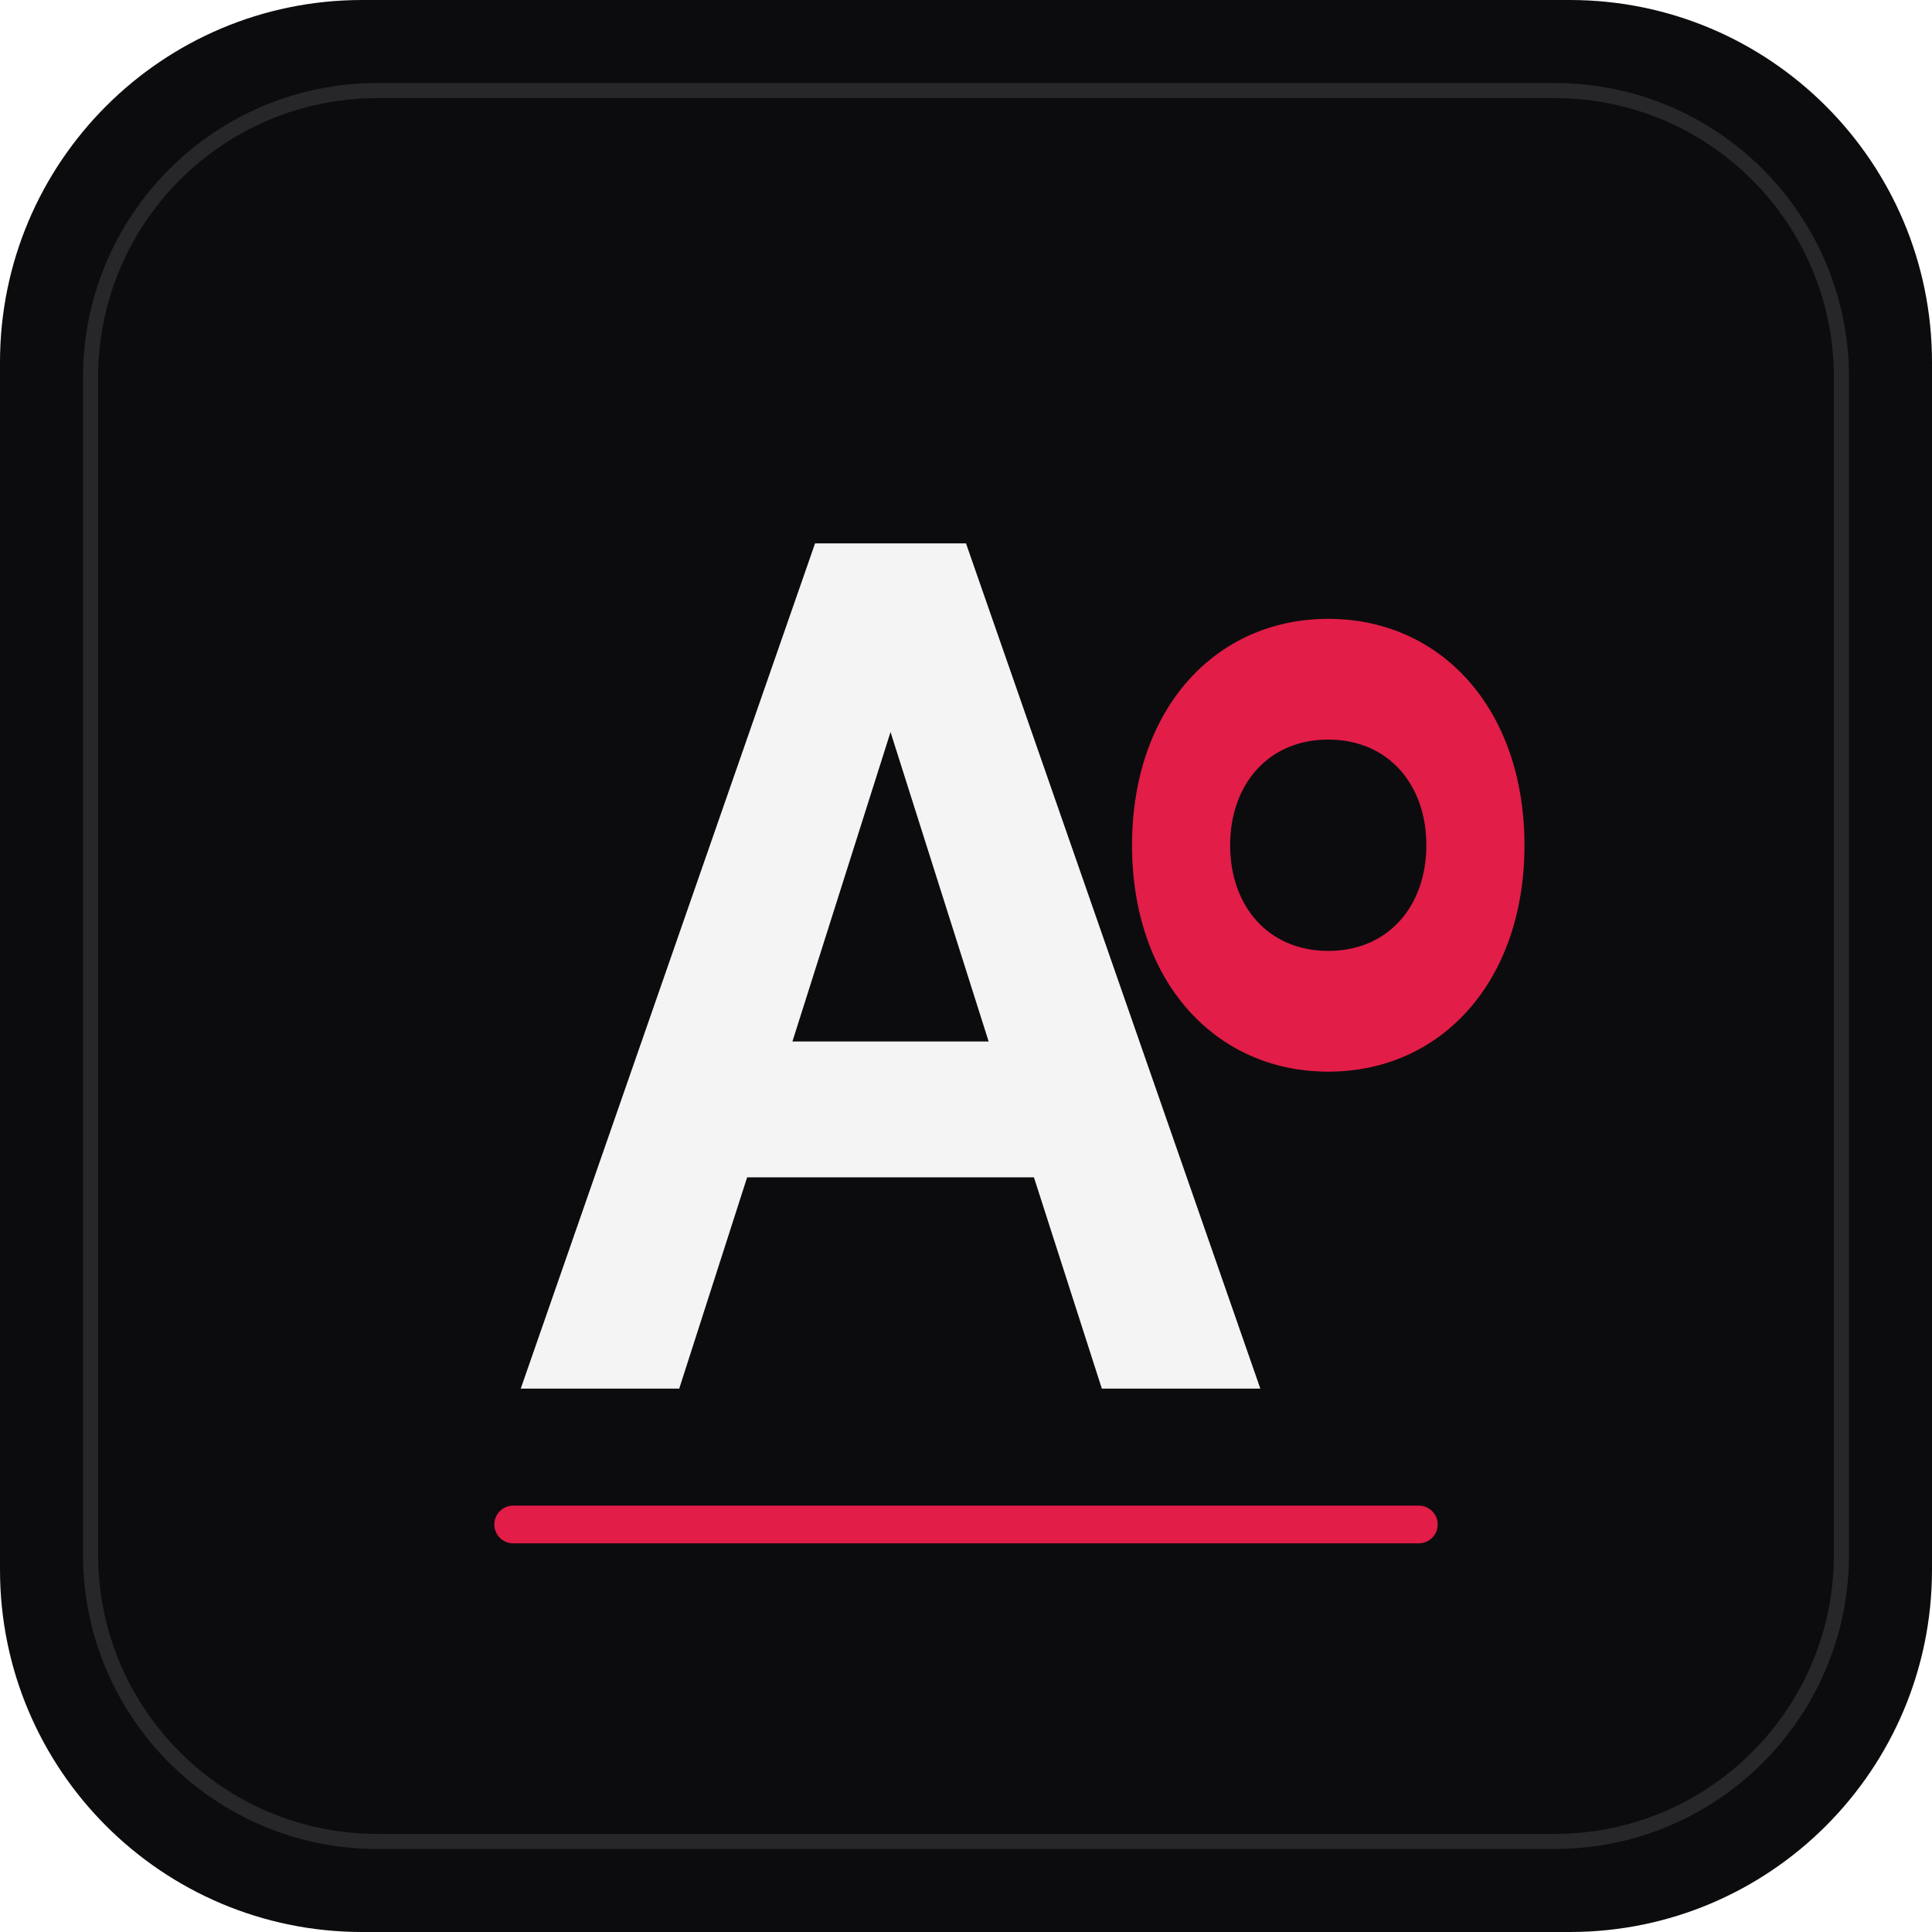
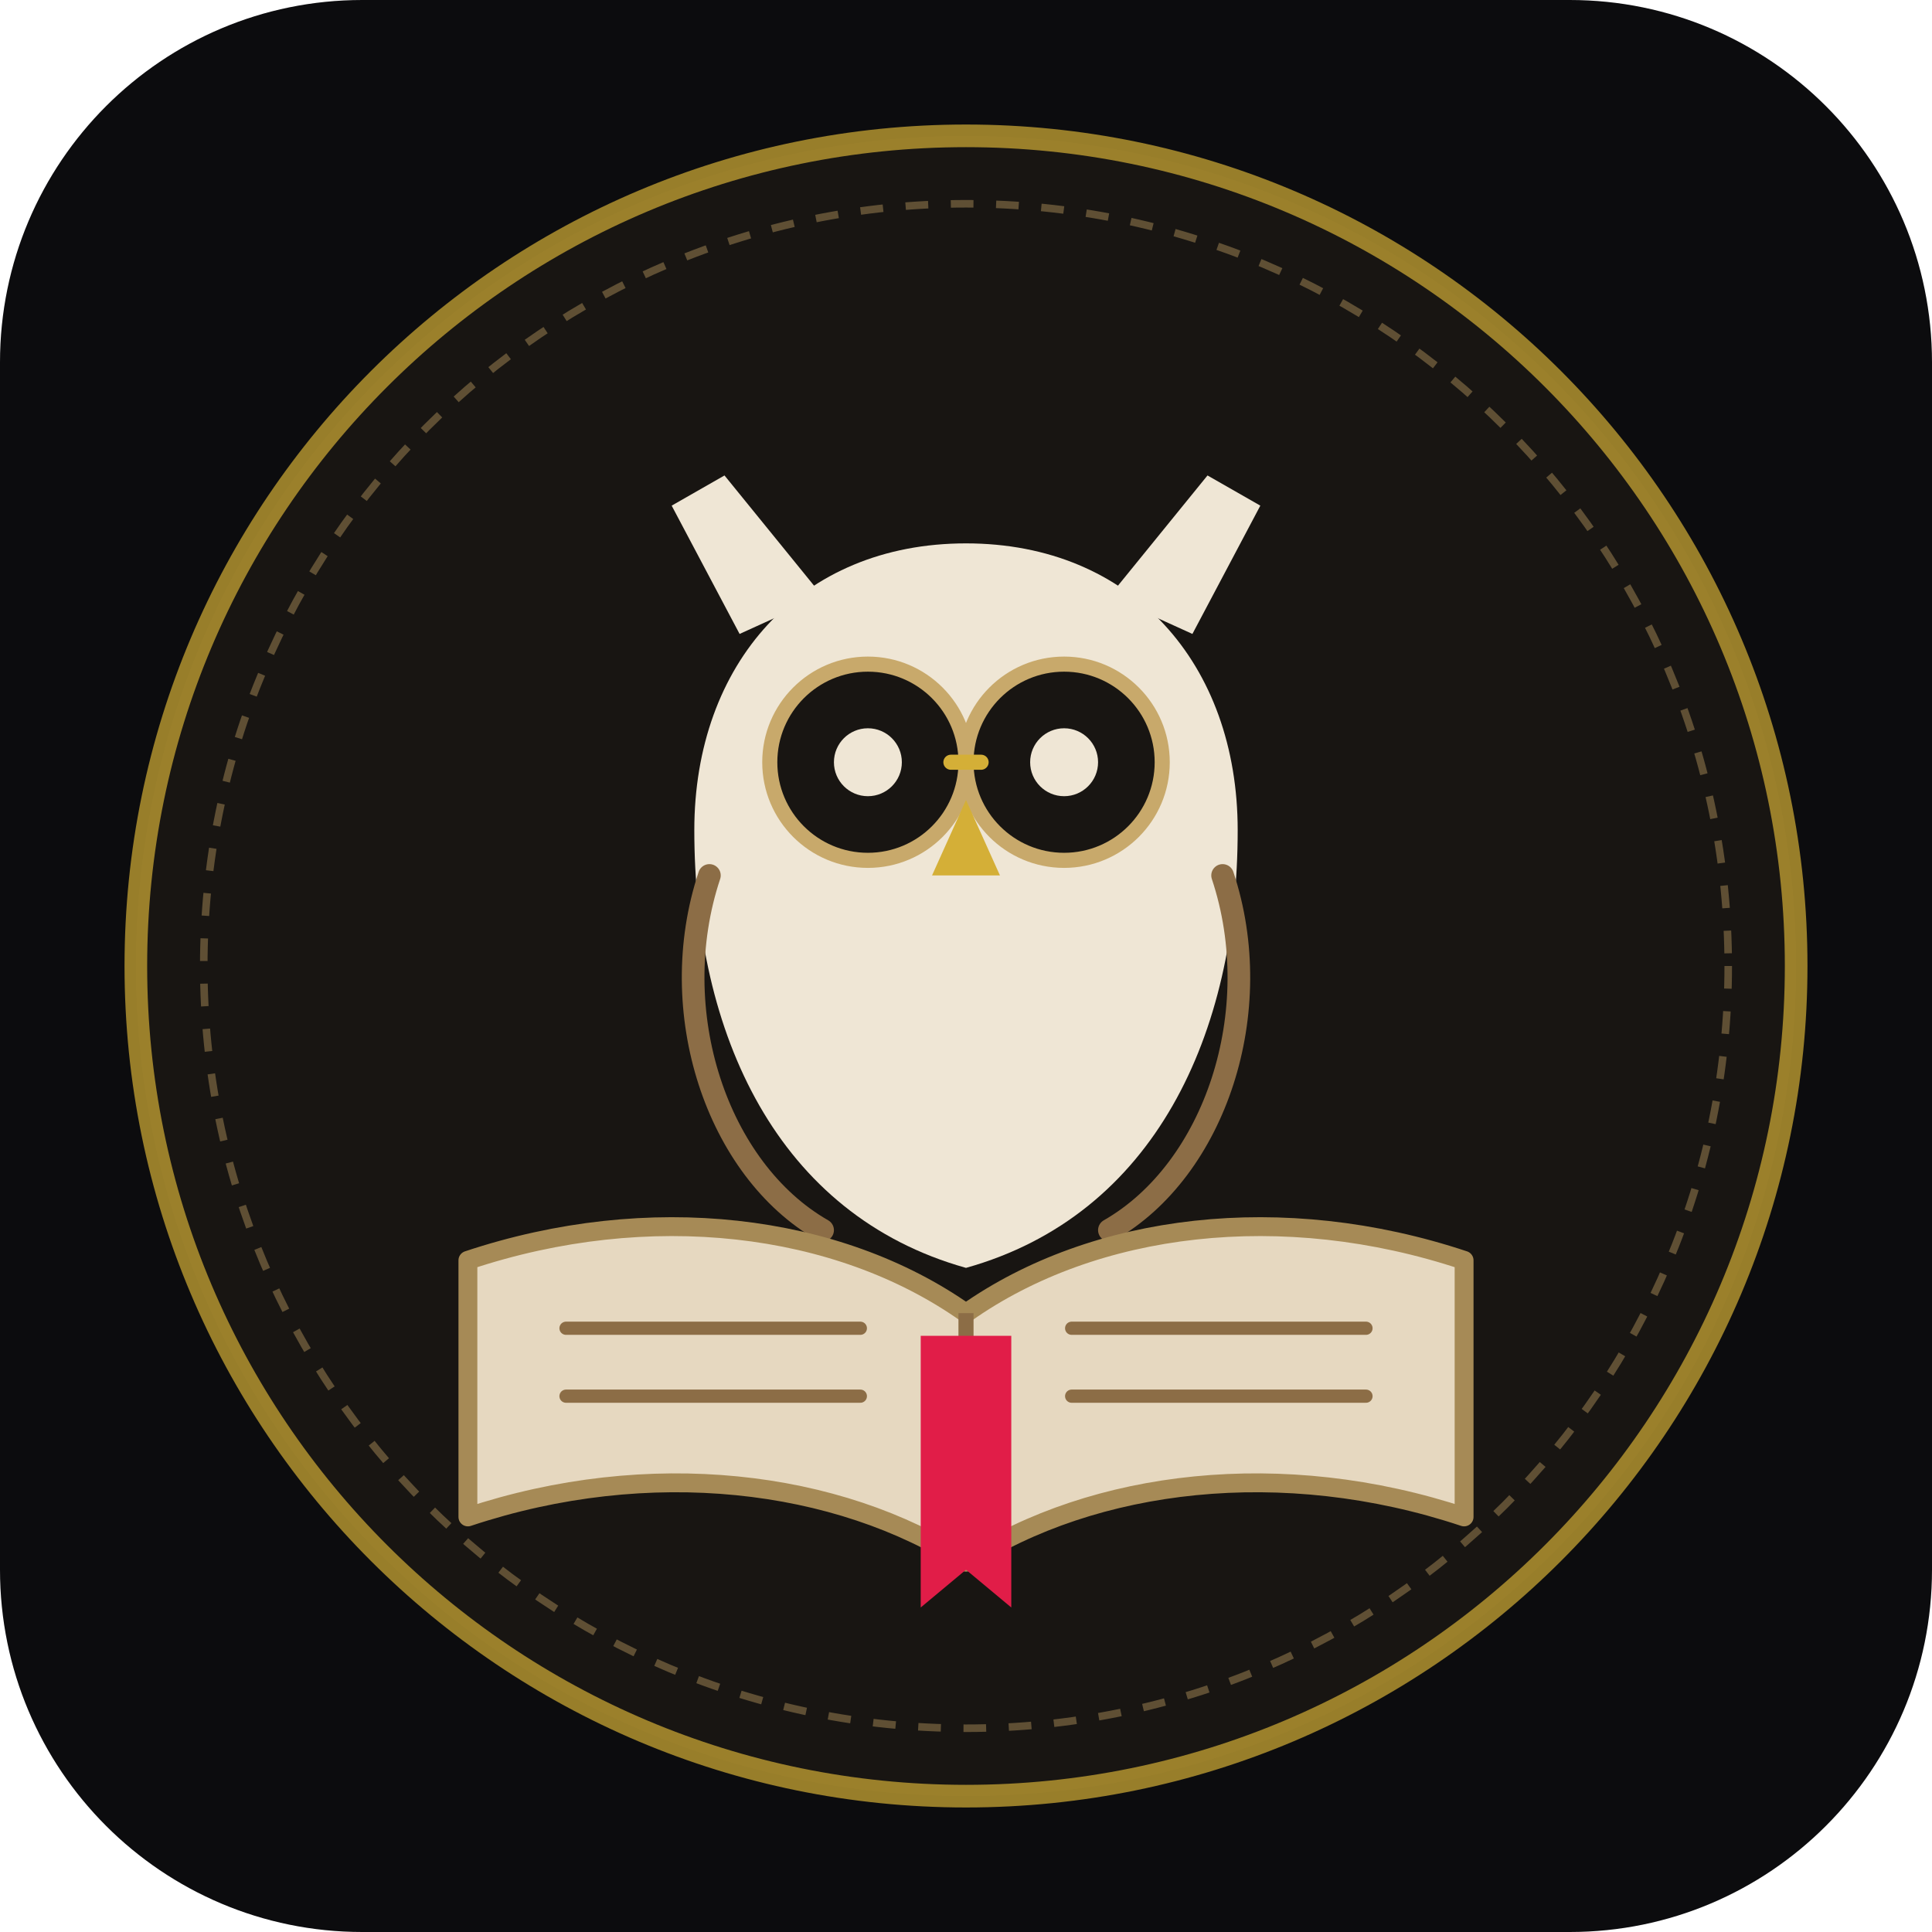
<svg xmlns="http://www.w3.org/2000/svg" viewBox="0 0 512 512" fill="none">
  <rect width="512" height="512" rx="96" fill="#0C0C0E" />
-   <rect x="24" y="24" width="464" height="464" rx="76" stroke="#27272A" stroke-width="4" />
-   <path d="M138 368L216 144H256L334 368H292L274 312H198L180 368H138ZM210 276H262L236 194L210 276Z" fill="#F4F4F5" />
-   <path d="M352 164C382 164 404 188 404 224C404 260 382 284 352 284C322 284 300 260 300 224C300 188 322 164 352 164ZM352 196C336 196 326 208 326 224C326 240 336 252 352 252C368 252 378 240 378 224C378 208 368 196 352 196Z" fill="#E11D48" />
-   <path d="M136 404H376" stroke="#E11D48" stroke-width="10" stroke-linecap="round" />
+   <circle cx="256" cy="256" r="220" fill="#181512" stroke="#D4AF37" stroke-width="6" stroke-opacity="0.7" />
+   <circle cx="256" cy="256" r="202" stroke="#A68A56" stroke-width="2" stroke-dasharray="6 6" stroke-opacity="0.5" />
+   <path d="M192 126L218 158L196 168L178 134Z" fill="#EFE6D5" />
+   <path d="M320 126L294 158L316 168L334 134Z" fill="#EFE6D5" />
+   <path d="M256 144C212 144 184 176 184 220C184 274 206 322 256 336C306 322 328 274 328 220C328 176 300 144 256 144Z" fill="#EFE6D5" />
+   <circle cx="230" cy="202" r="26" fill="#181512" stroke="#C8A96B" stroke-width="4" />
+   <circle cx="282" cy="202" r="26" fill="#181512" stroke="#C8A96B" stroke-width="4" />
+   <path d="M252 202H260" stroke="#D4AF37" stroke-width="4" stroke-linecap="round" />
+   <circle cx="230" cy="202" r="9" fill="#EFE6D5" />
+   <circle cx="282" cy="202" r="9" fill="#EFE6D5" />
+   <path d="M256 212L247 232H265L256 212Z" fill="#D4AF37" />
+   <path d="M188 232C176 268 190 310 218 326" stroke="#8C6D46" stroke-width="6" stroke-linecap="round" />
+   <path d="M324 232C336 268 322 310 294 326" stroke="#8C6D46" stroke-width="6" stroke-linecap="round" />
+   <path d="M124 334C172 318 222 324 256 348C290 324 340 318 388 334V402C340 386 290 392 256 414C222 392 172 386 124 402V334Z" fill="#E6D8C0" stroke="#A68A56" stroke-width="5" stroke-linejoin="round" />
+   <path d="M256 348V414" stroke="#8C6D46" stroke-width="4" />
+   <path d="M150 352H228M150 370H228M284 352H362M284 370H362" stroke="#8C6D46" stroke-width="3.5" stroke-linecap="round" />
+   <path d="M268 354V426L256 416L244 426V354" fill="#E11D48" />
</svg>
